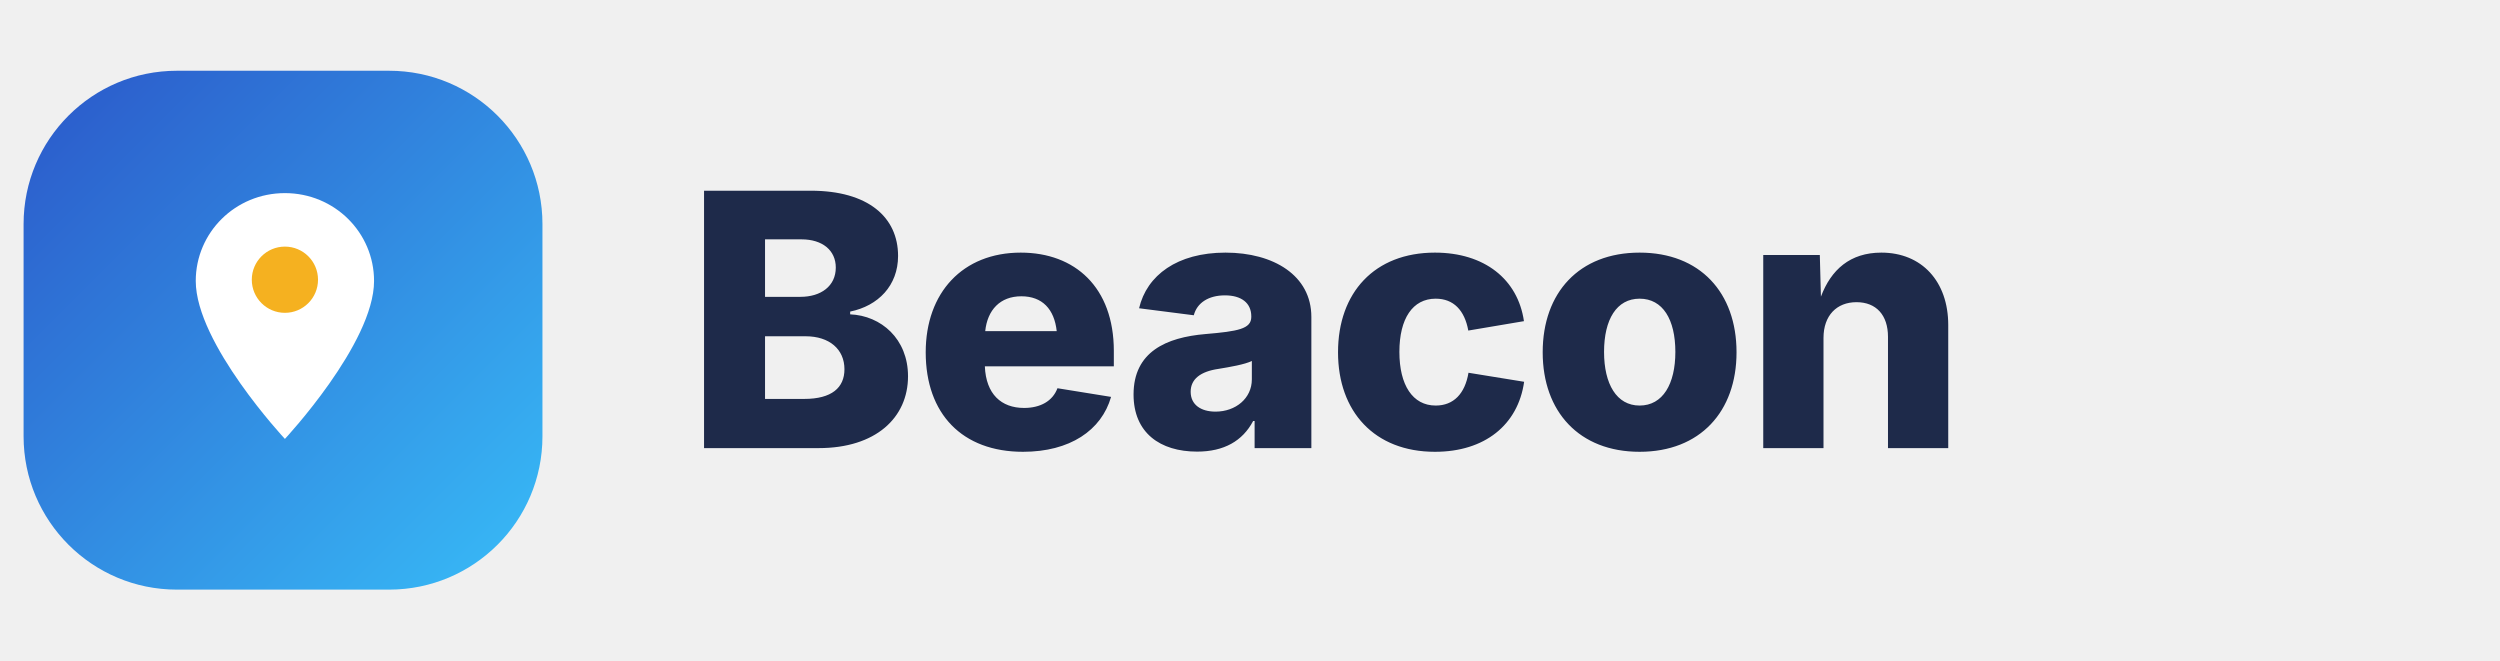
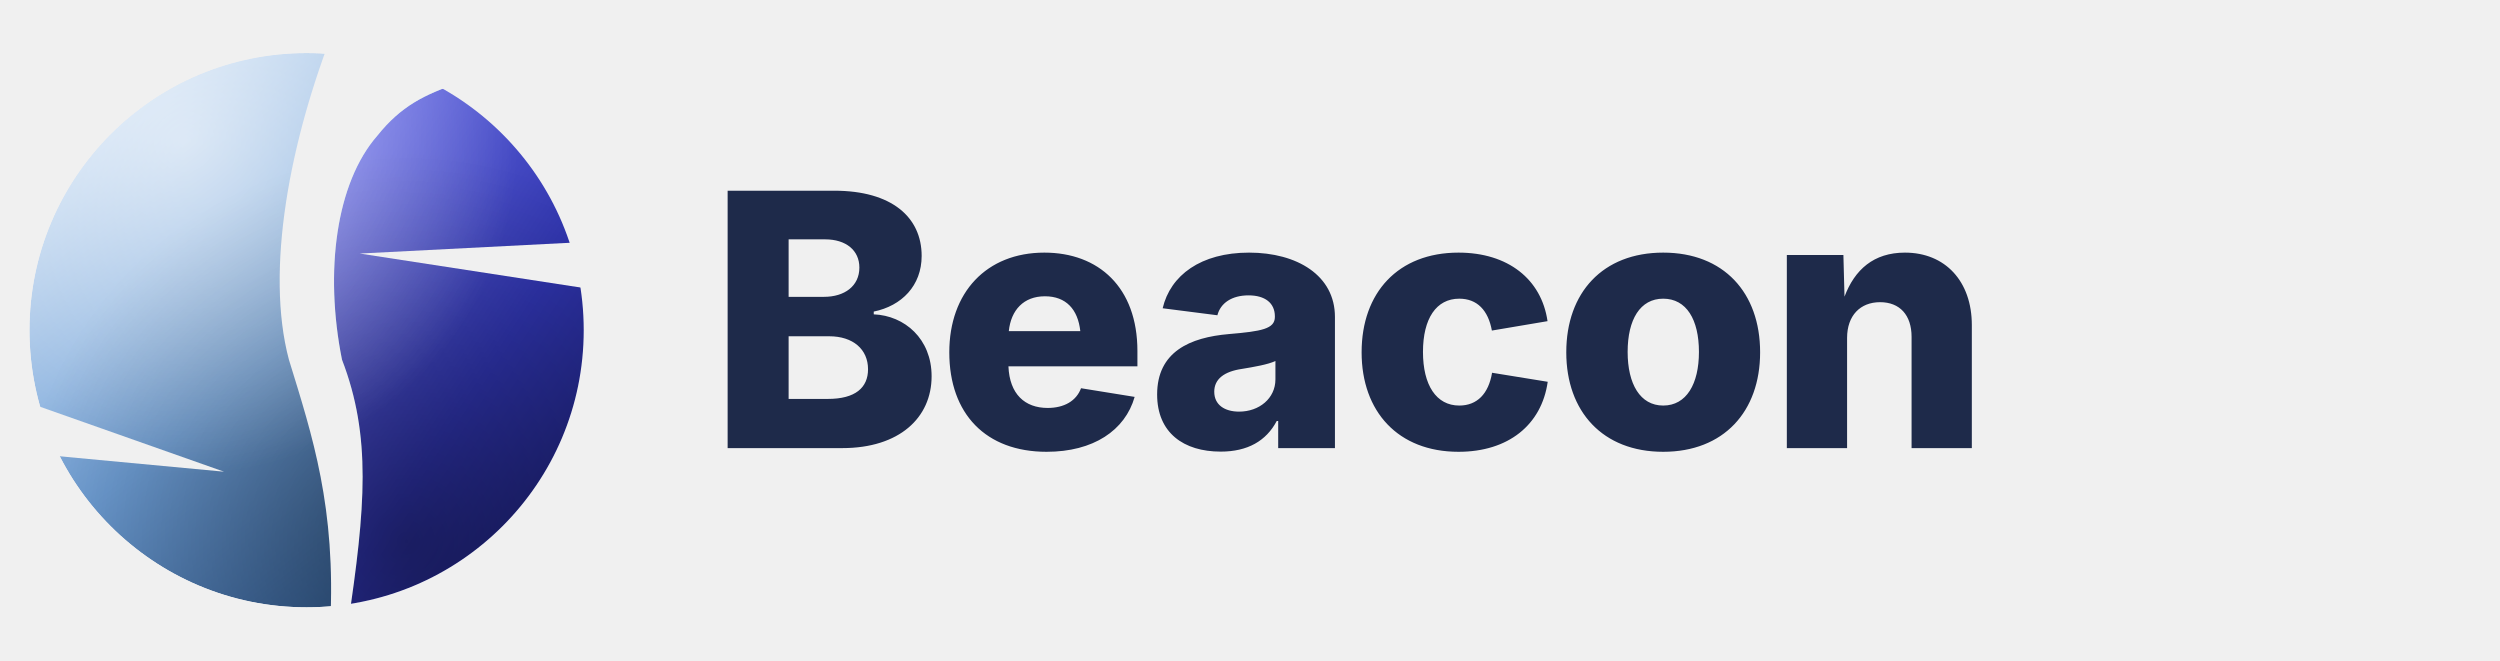
<svg xmlns="http://www.w3.org/2000/svg" viewBox="0 0 212 56" fill="none">
-   <defs>
-     <linearGradient id="beacon-badge" x1="0" y1="0" x2="1" y2="1">
-       <stop offset="0" stop-color="#2b57c9" />
-       <stop offset="1" stop-color="#38bdf8" />
-     </linearGradient>
-   </defs>
-   <rect x="2" y="6" width="44" height="44" rx="13" fill="url(#beacon-badge)" />
-   <g transform="translate(11.2,14) scale(1.08)">
-     <path d="M12 2.2 C 8.1 2.2 5 5.3 5 9.1 C 5 14 12 21.5 12 21.5 C 12 21.5 19 14 19 9.1 C 19 5.3 15.9 2.2 12 2.2 Z" fill="#ffffff" />
-     <circle cx="12" cy="9" r="2.6" fill="#f5b120" />
-   </g>
-   <text x="58" y="38" font-family="system-ui, -apple-system, 'Segoe UI', sans-serif" font-size="30" font-weight="800" letter-spacing="-0.5" fill="#1e2a4a">Beacon</text>
+   <svg x="1" y="3" width="50" height="50" viewBox="0 0 100 100">
+     <defs>
+       <linearGradient id="sphere-light" x1="0.1" y1="0" x2="0.9" y2="1">
+         <stop offset="0" stop-color="#d8e7f7" />
+         <stop offset="0.5" stop-color="#6f9fd6" />
+         <stop offset="1" stop-color="#224c85" />
+       </linearGradient>
+       <linearGradient id="sphere-dark" x1="0.2" y1="0" x2="0.9" y2="1">
+         <stop offset="0" stop-color="#7075ee" />
+         <stop offset="0.5" stop-color="#2f34ae" />
+         <stop offset="1" stop-color="#0e124a" />
+       </linearGradient>
+       <radialGradient id="sphere-gloss" cx="0.28" cy="0.16" r="0.6">
+         <stop offset="0" stop-color="#ffffff" stop-opacity="0.55" />
+         <stop offset="1" stop-color="#ffffff" stop-opacity="0" />
+       </radialGradient>
+       <radialGradient id="sphere-shade" cx="0.68" cy="0.88" r="0.7">
+         <stop offset="0" stop-color="#000000" stop-opacity="0.4" />
+         <stop offset="1" stop-color="#000000" stop-opacity="0" />
+       </radialGradient>
+       <mask id="sphere-lobes">
+         <circle cx="50" cy="50" r="47" fill="#ffffff" />
+         <path d="M 55 -2 C 47 18, 43 40, 47 55 C 51 68, 55 80, 54 100 L 57 100 C 60 80, 61 68, 56 55 C 53 40, 55 25, 62 17 C 66 12, 70 10, 76 8 L 76 -2 Z" fill="#000000" />
+         <path d="M 2 62 L 36 74 L 4 71 Z" fill="#000000" />
+         <path d="M 98 35 L 59 37 L 98 43 Z" fill="#000000" />
+       </mask>
+     </defs>
+     <g mask="url(#sphere-lobes)">
+       <circle cx="50" cy="50" r="47" fill="url(#sphere-light)" />
+       <path d="M 76 -2 L 76 8 C 70 10, 66 12, 62 17 C 55 25, 53 40, 56 55 C 61 68, 60 80, 57 100 L 110 110 L 110 -10 Z" fill="url(#sphere-dark)" />
+       <circle cx="50" cy="50" r="47" fill="url(#sphere-shade)" />
+       <circle cx="50" cy="50" r="47" fill="url(#sphere-gloss)" />
+     </g>
+   </svg>
+   <text x="60" y="38" font-family="system-ui, -apple-system, 'Segoe UI', sans-serif" font-size="30" font-weight="800" letter-spacing="-0.5" fill="#1e2a4a">Beacon</text>
</svg>
